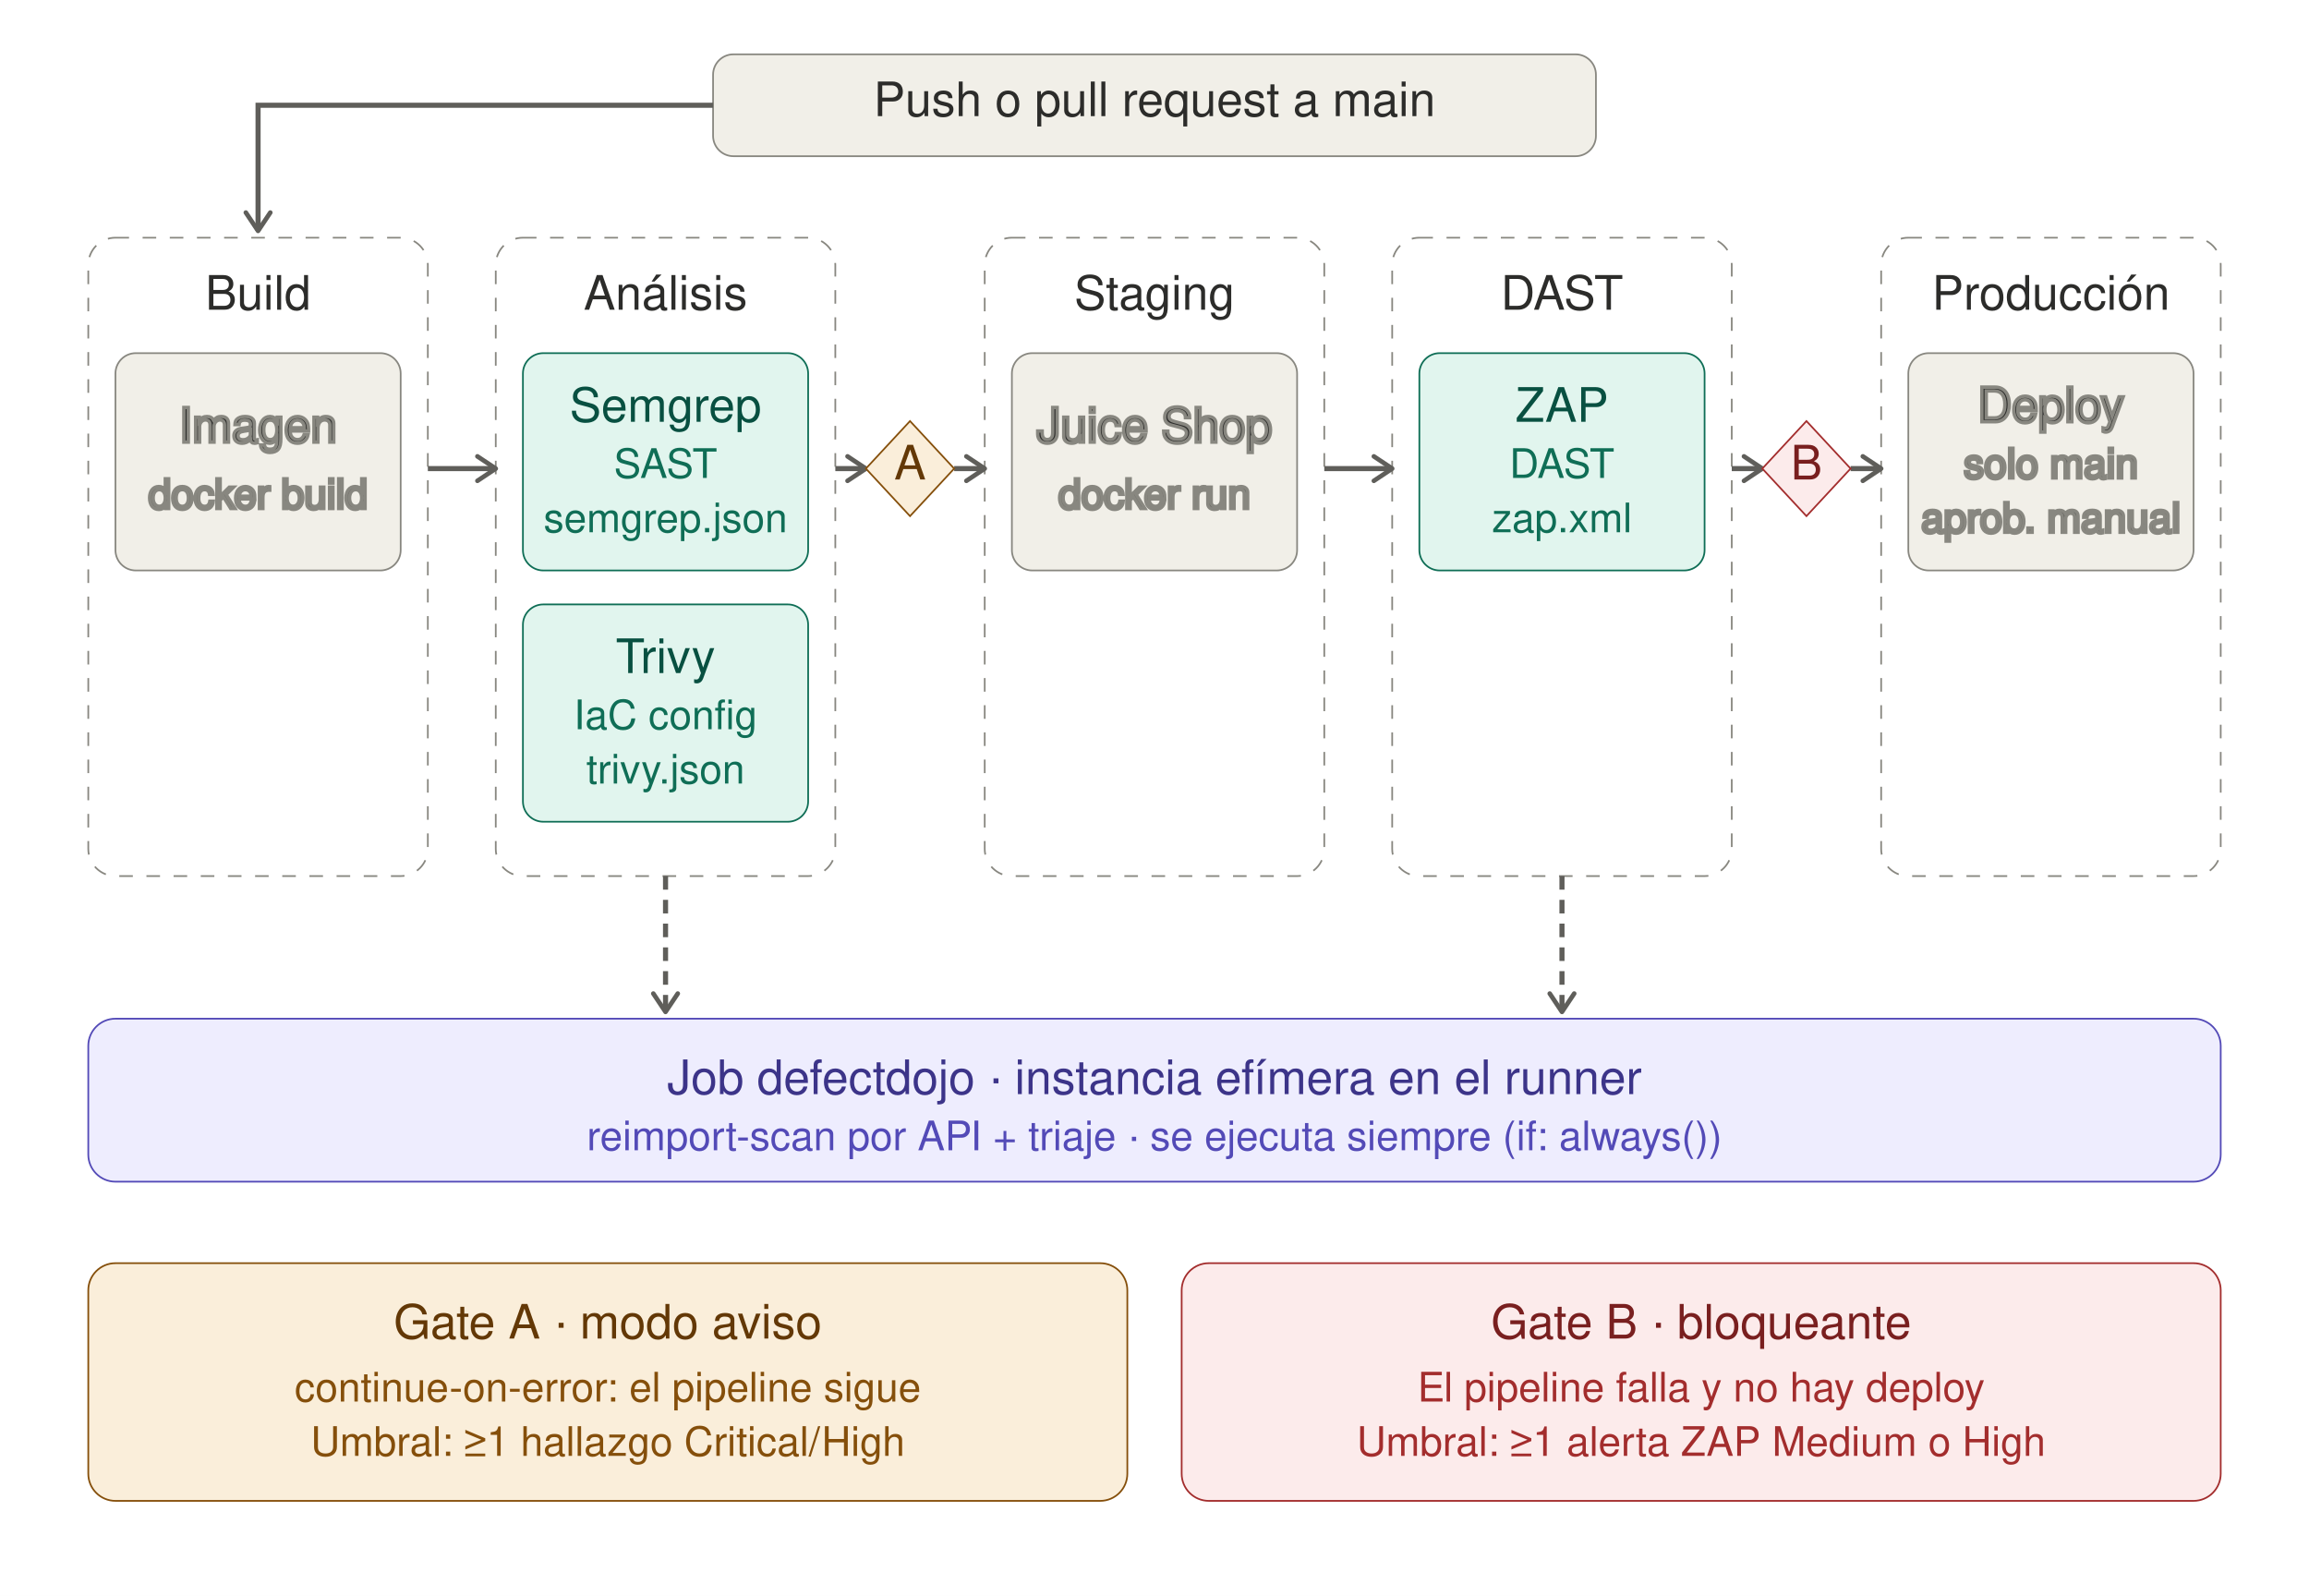
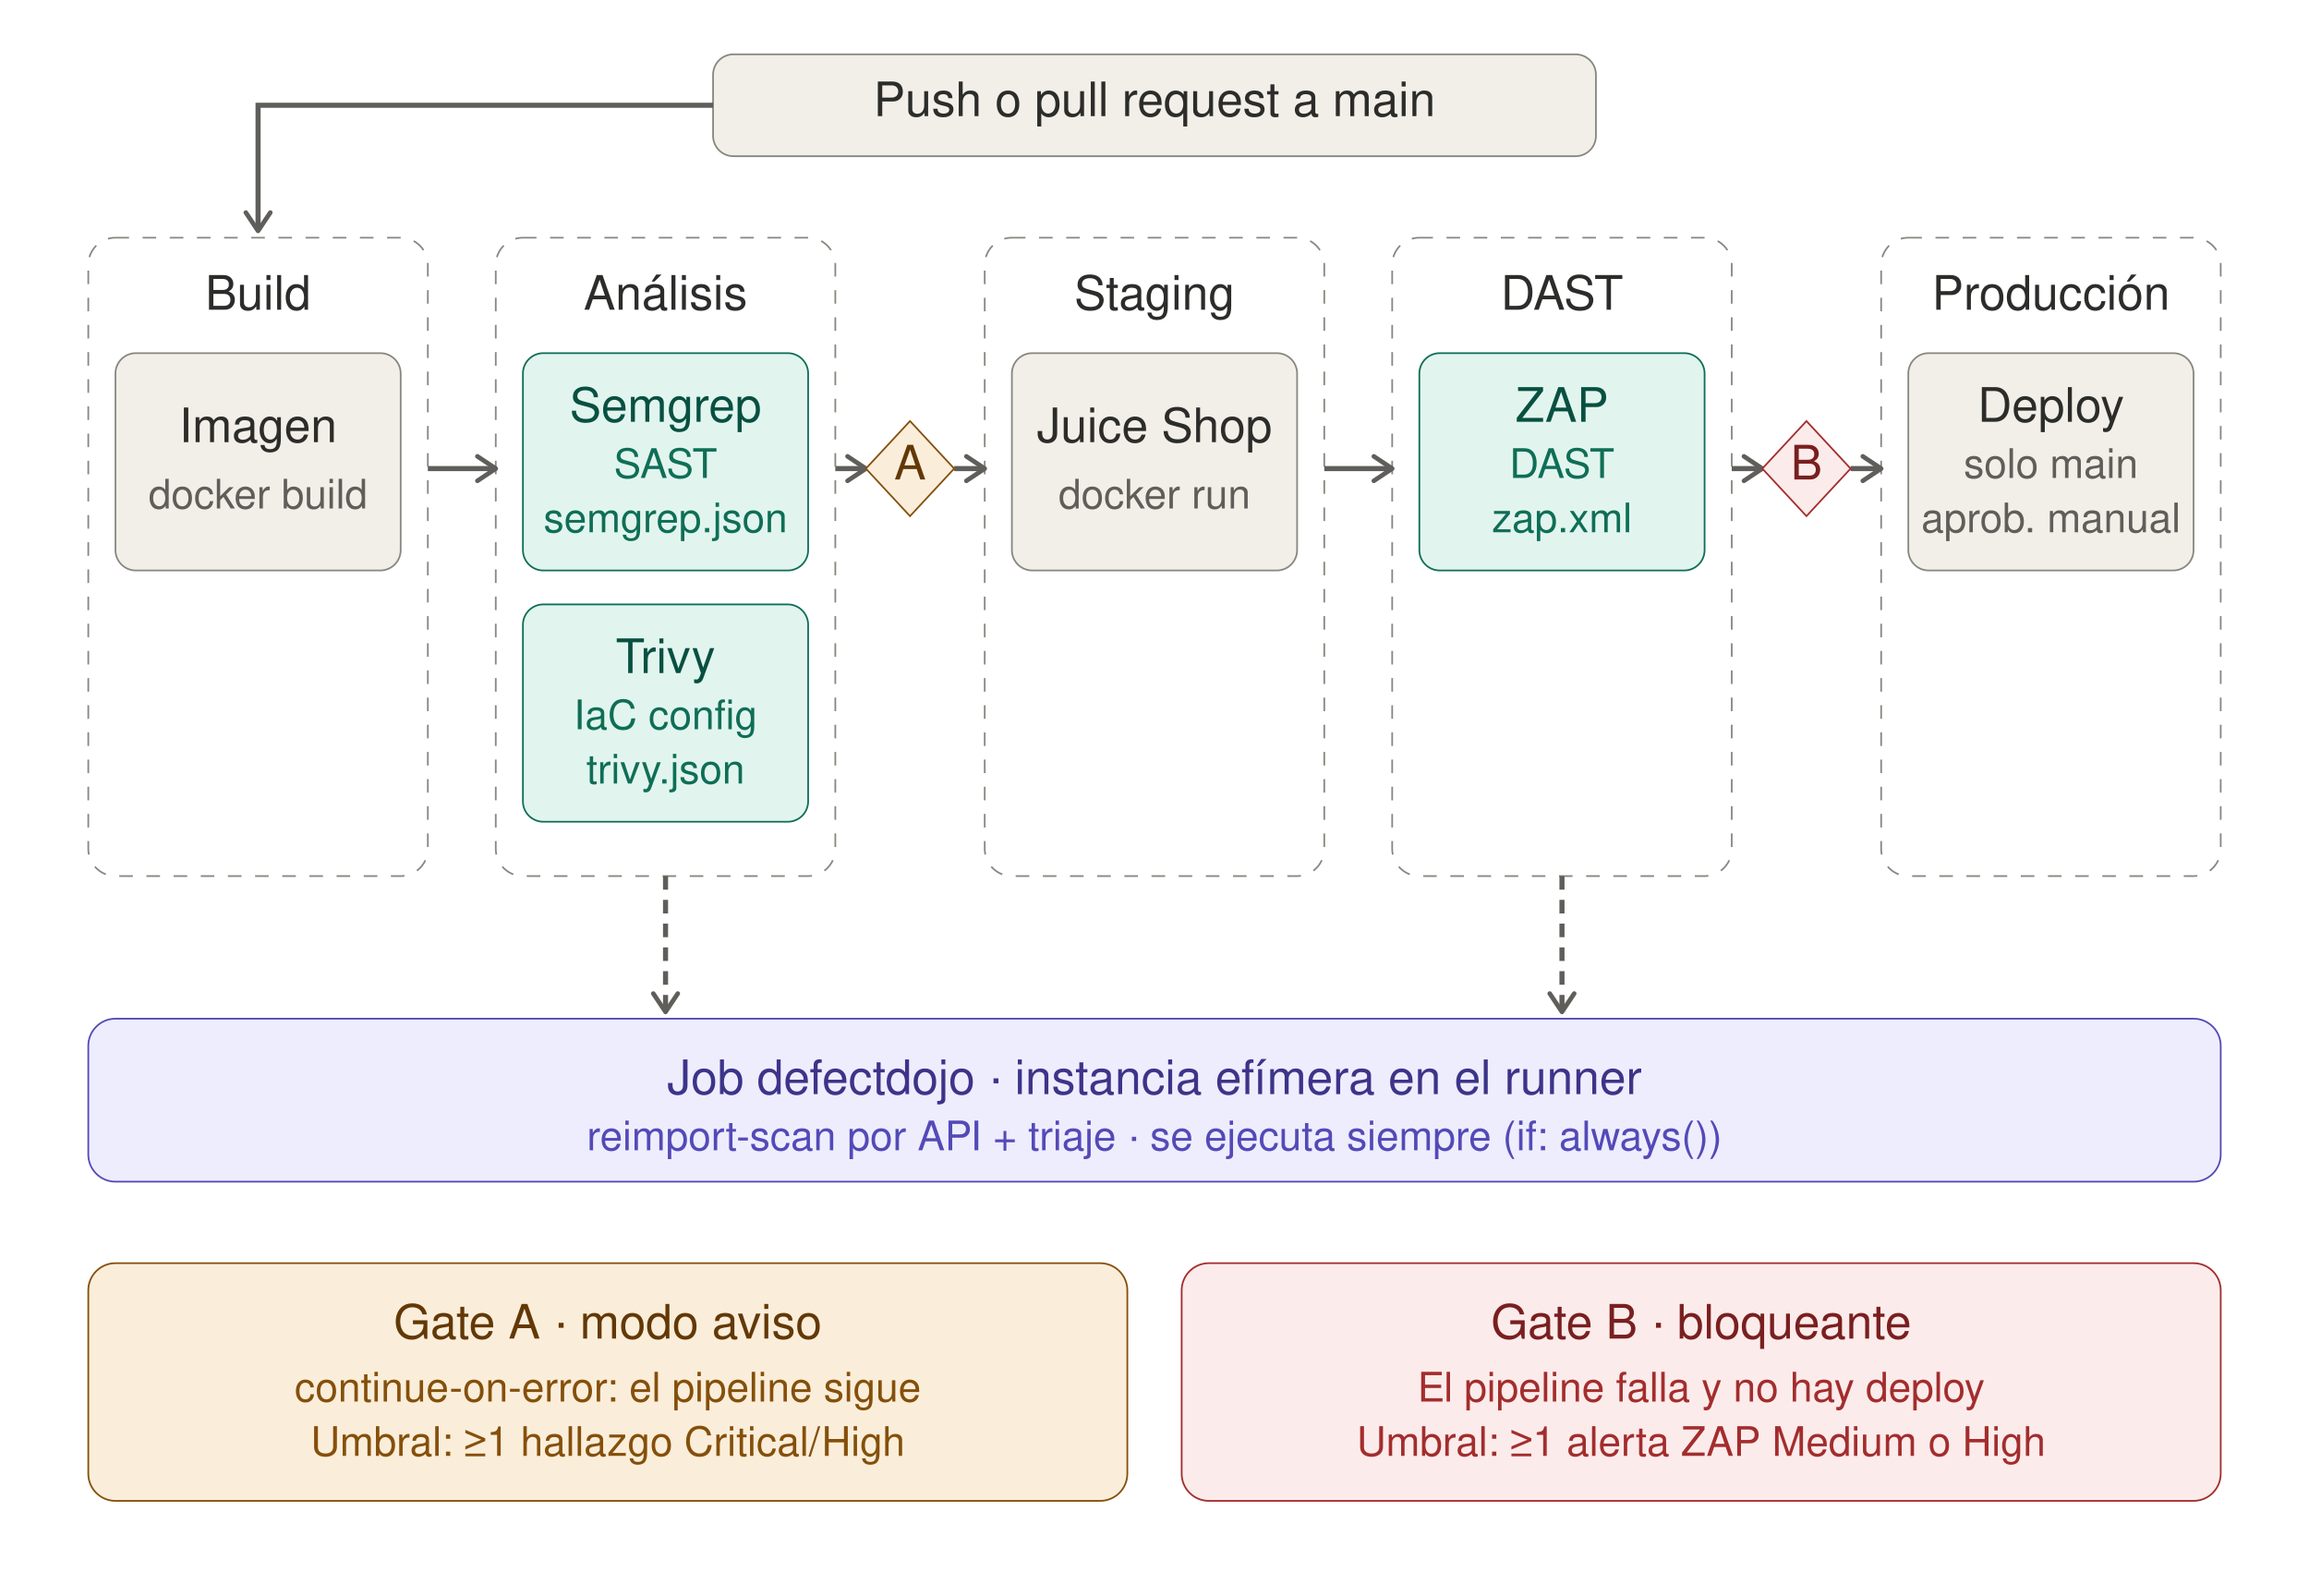
<svg xmlns="http://www.w3.org/2000/svg" width="1360" height="940" viewBox="0 0 680 470" role="img">
  <style>
text{font-family:-apple-system,"Segoe UI",Helvetica,Arial,sans-serif}
.t{font-size:14px;fill:#2C2C2A}
.ts{font-size:12px;fill:#5F5E5A}
.th{font-size:14px;font-weight:500;fill:#2C2C2A}
- .box,.box&gt;rect{fill:#F1EFE8;stroke:#888780}
+ rect.box,g.box&gt;rect{fill:#F1EFE8;stroke:#888780}
.cont{fill:none;stroke:#888780}
.arr{stroke:#5F5E5A;stroke-width:1.5;fill:none}
.c-teal&gt;rect,.c-teal&gt;polygon{fill:#E1F5EE;stroke:#0F6E56}.c-teal .th{fill:#085041}.c-teal .ts{fill:#0F6E56}
.c-amber&gt;rect,.c-amber&gt;polygon{fill:#FAEEDA;stroke:#854F0B}.c-amber .th{fill:#633806}.c-amber .ts{fill:#854F0B}
.c-red&gt;rect,.c-red&gt;polygon{fill:#FCEBEB;stroke:#A32D2D}.c-red .th{fill:#791F1F}.c-red .ts{fill:#A32D2D}
.c-purple&gt;rect,.c-purple&gt;polygon{fill:#EEEDFE;stroke:#534AB7}.c-purple .th{fill:#3C3489}.c-purple .ts{fill:#534AB7}
</style>
  <defs>
    <marker id="arrow" viewBox="0 0 10 10" refX="8" refY="5" markerWidth="6" markerHeight="6" orient="auto-start-reverse">
      <path d="M2 1L8 5L2 9" fill="none" stroke="#5F5E5A" stroke-width="1.5" stroke-linecap="round" stroke-linejoin="round" />
    </marker>
  </defs>
  <rect width="680" height="470" fill="#FFFFFF" />
  <rect class="box" x="210" y="16" width="260" height="30" rx="6" stroke-width="0.5" />
  <text class="t" x="340" y="31" text-anchor="middle" dominant-baseline="central">Push o pull request a main</text>
  <path d="M210 31 H76 V68" class="arr" fill="none" marker-end="url(#arrow)" />
  <rect class="cont" x="26" y="70" width="100" height="188" rx="8" stroke-width="0.5" stroke-dasharray="4 4" />
  <rect class="cont" x="146" y="70" width="100" height="188" rx="8" stroke-width="0.5" stroke-dasharray="4 4" />
  <rect class="cont" x="290" y="70" width="100" height="188" rx="8" stroke-width="0.5" stroke-dasharray="4 4" />
  <rect class="cont" x="410" y="70" width="100" height="188" rx="8" stroke-width="0.5" stroke-dasharray="4 4" />
  <rect class="cont" x="554" y="70" width="100" height="188" rx="8" stroke-width="0.5" stroke-dasharray="4 4" />
  <text class="th" x="76" y="88" text-anchor="middle" dominant-baseline="central">Build</text>
  <text class="th" x="196" y="88" text-anchor="middle" dominant-baseline="central">Análisis</text>
  <text class="th" x="340" y="88" text-anchor="middle" dominant-baseline="central">Staging</text>
  <text class="th" x="460" y="88" text-anchor="middle" dominant-baseline="central">DAST</text>
  <text class="th" x="604" y="88" text-anchor="middle" dominant-baseline="central">Producción</text>
  <g class="box">
    <rect x="34" y="104" width="84" height="64" rx="6" stroke-width="0.5" />
    <text class="th" x="76" y="127" text-anchor="middle" dominant-baseline="central">Imagen</text>
    <text class="ts" x="76" y="147" text-anchor="middle" dominant-baseline="central">docker build</text>
  </g>
  <g class="c-teal">
    <rect x="154" y="104" width="84" height="64" rx="6" stroke-width="0.5" />
    <text class="th" x="196" y="121" text-anchor="middle" dominant-baseline="central">Semgrep</text>
    <text class="ts" x="196" y="138" text-anchor="middle" dominant-baseline="central">SAST</text>
    <text class="ts" x="196" y="154" text-anchor="middle" dominant-baseline="central">semgrep.json</text>
  </g>
  <g class="c-teal">
    <rect x="154" y="178" width="84" height="64" rx="6" stroke-width="0.5" />
    <text class="th" x="196" y="195" text-anchor="middle" dominant-baseline="central">Trivy</text>
    <text class="ts" x="196" y="212" text-anchor="middle" dominant-baseline="central">IaC config</text>
    <text class="ts" x="196" y="228" text-anchor="middle" dominant-baseline="central">trivy.json</text>
  </g>
  <g class="box">
    <rect x="298" y="104" width="84" height="64" rx="6" stroke-width="0.5" />
    <text class="th" x="340" y="127" text-anchor="middle" dominant-baseline="central">Juice Shop</text>
    <text class="ts" x="340" y="147" text-anchor="middle" dominant-baseline="central">docker run</text>
  </g>
  <g class="c-teal">
    <rect x="418" y="104" width="84" height="64" rx="6" stroke-width="0.5" />
    <text class="th" x="460" y="121" text-anchor="middle" dominant-baseline="central">ZAP</text>
    <text class="ts" x="460" y="138" text-anchor="middle" dominant-baseline="central">DAST</text>
    <text class="ts" x="460" y="154" text-anchor="middle" dominant-baseline="central">zap.xml</text>
  </g>
  <g class="box">
    <rect x="562" y="104" width="84" height="64" rx="6" stroke-width="0.5" />
    <text class="th" x="604" y="121" text-anchor="middle" dominant-baseline="central">Deploy</text>
    <text class="ts" x="604" y="138" text-anchor="middle" dominant-baseline="central">solo main</text>
    <text class="ts" x="604" y="154" text-anchor="middle" dominant-baseline="central">aprob. manual</text>
  </g>
  <line x1="126" y1="138" x2="146" y2="138" class="arr" marker-end="url(#arrow)" />
  <line x1="246" y1="138" x2="255" y2="138" class="arr" marker-end="url(#arrow)" />
  <line x1="281" y1="138" x2="290" y2="138" class="arr" marker-end="url(#arrow)" />
  <line x1="390" y1="138" x2="410" y2="138" class="arr" marker-end="url(#arrow)" />
  <line x1="510" y1="138" x2="519" y2="138" class="arr" marker-end="url(#arrow)" />
  <line x1="545" y1="138" x2="554" y2="138" class="arr" marker-end="url(#arrow)" />
  <g class="c-amber">
    <polygon points="268,124 281,138 268,152 255,138" stroke-width="0.5" />
    <text class="th" x="268" y="138" text-anchor="middle" dominant-baseline="central">A</text>
  </g>
  <g class="c-red">
    <polygon points="532,124 545,138 532,152 519,138" stroke-width="0.5" />
    <text class="th" x="532" y="138" text-anchor="middle" dominant-baseline="central">B</text>
  </g>
  <line x1="196" y1="258" x2="196" y2="298" class="arr" stroke-dasharray="4 3" marker-end="url(#arrow)" />
  <line x1="460" y1="258" x2="460" y2="298" class="arr" stroke-dasharray="4 3" marker-end="url(#arrow)" />
  <g class="c-purple">
    <rect x="26" y="300" width="628" height="48" rx="8" stroke-width="0.5" />
    <text class="th" x="340" y="319" text-anchor="middle" dominant-baseline="central">Job defectdojo · instancia efímera en el runner</text>
    <text class="ts" x="340" y="336" text-anchor="middle" dominant-baseline="central">reimport-scan por API + triaje · se ejecuta siempre (if: always())</text>
  </g>
  <g class="c-amber">
    <rect x="26" y="372" width="306" height="70" rx="8" stroke-width="0.5" />
    <text class="th" x="179" y="391" text-anchor="middle" dominant-baseline="central">Gate A · modo aviso</text>
    <text class="ts" x="179" y="410" text-anchor="middle" dominant-baseline="central">continue-on-error: el pipeline sigue</text>
    <text class="ts" x="179" y="426" text-anchor="middle" dominant-baseline="central">Umbral: ≥1 hallazgo Critical/High</text>
  </g>
  <g class="c-red">
    <rect x="348" y="372" width="306" height="70" rx="8" stroke-width="0.5" />
    <text class="th" x="501" y="391" text-anchor="middle" dominant-baseline="central">Gate B · bloqueante</text>
    <text class="ts" x="501" y="410" text-anchor="middle" dominant-baseline="central">El pipeline falla y no hay deploy</text>
    <text class="ts" x="501" y="426" text-anchor="middle" dominant-baseline="central">Umbral: ≥1 alerta ZAP Medium o High</text>
  </g>
</svg>
